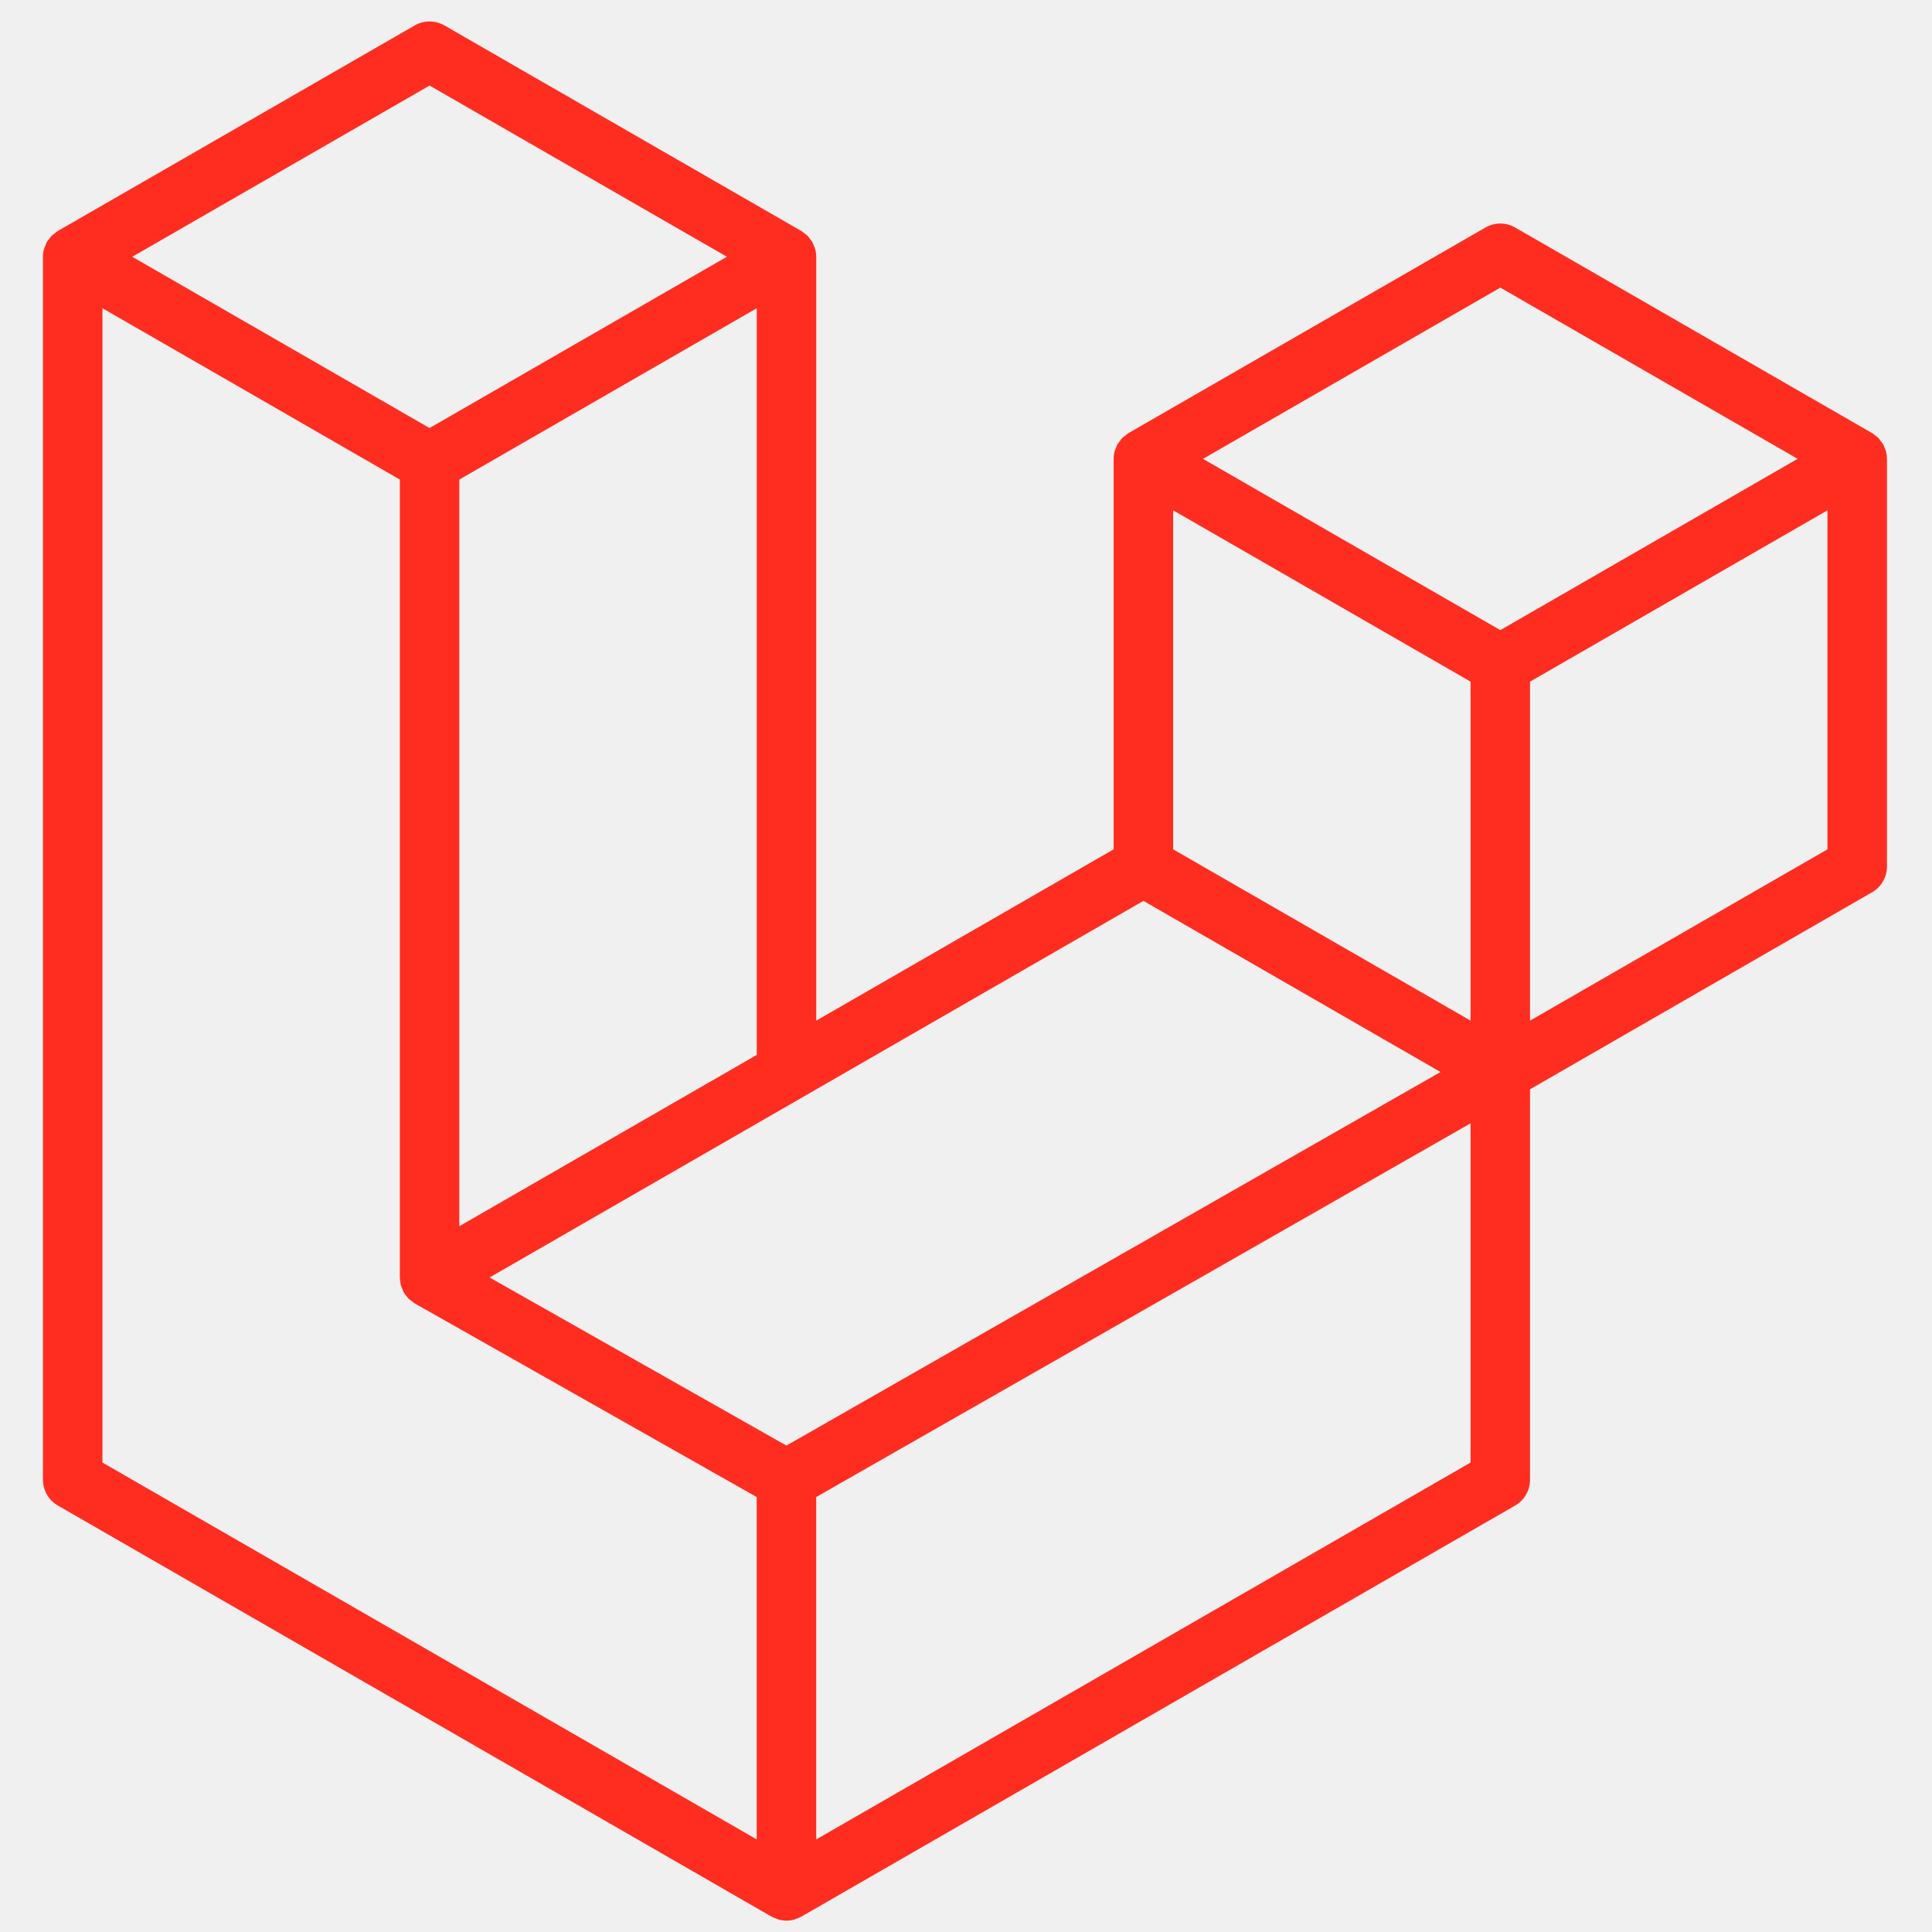
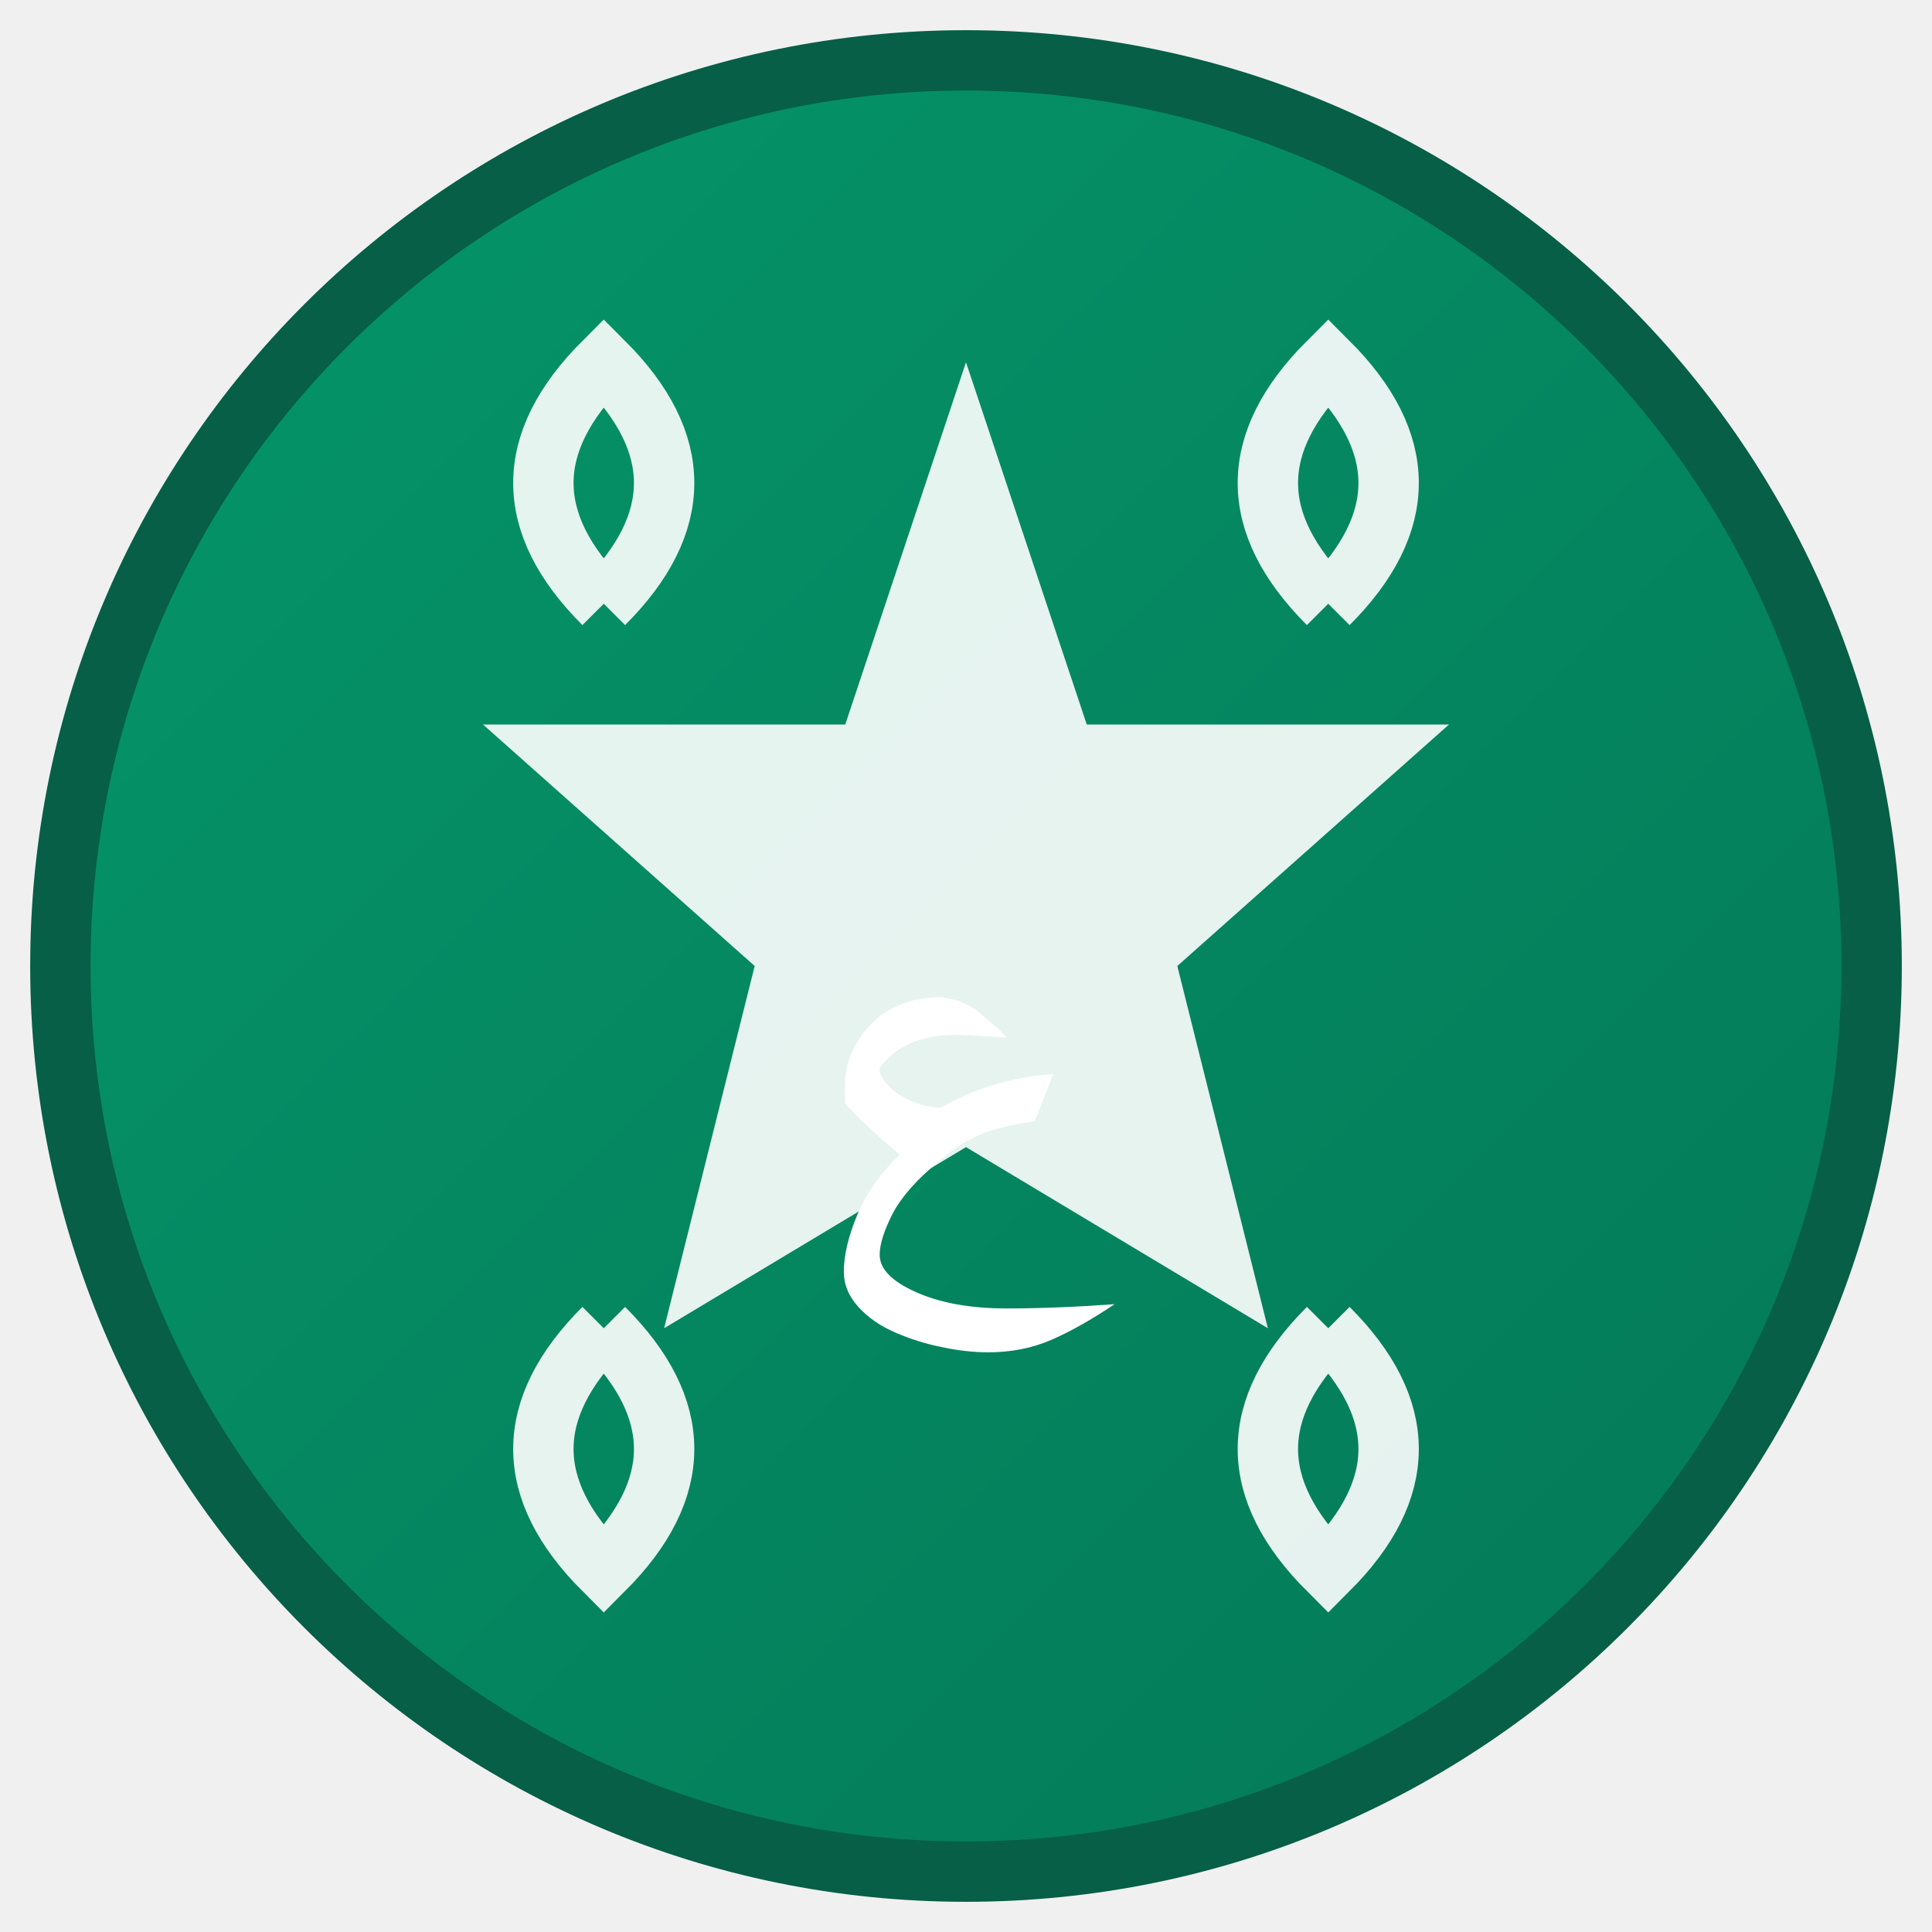
- <svg xmlns="http://www.w3.org/2000/svg" width="166" height="166" viewBox="0 0 166 166" fill="none">
-   <path fill-rule="evenodd" clip-rule="evenodd" d="M162.041 38.759C162.099 38.977 162.129 39.201 162.13 39.426V74.452C162.13 74.902 162.011 75.344 161.786 75.733C161.561 76.122 161.237 76.444 160.847 76.668L131.462 93.594V127.141C131.462 128.054 130.977 128.897 130.186 129.357L68.847 164.683C68.707 164.763 68.554 164.814 68.401 164.868C68.343 164.887 68.289 164.922 68.228 164.938C67.8 165.051 67.349 165.051 66.92 164.938C66.85 164.919 66.786 164.881 66.719 164.855C66.579 164.804 66.432 164.76 66.298 164.683L4.972 129.357C4.583 129.133 4.259 128.81 4.034 128.421C3.808 128.032 3.69 127.591 3.689 127.141L3.689 22.063C3.689 21.834 3.721 21.61 3.779 21.393C3.798 21.32 3.843 21.253 3.868 21.179C3.916 21.045 3.961 20.908 4.031 20.783C4.079 20.7 4.149 20.633 4.206 20.557C4.28 20.454 4.347 20.349 4.433 20.26C4.506 20.186 4.602 20.132 4.685 20.068C4.778 19.992 4.861 19.909 4.966 19.848L35.633 2.185C36.022 1.961 36.462 1.844 36.91 1.844C37.358 1.844 37.798 1.961 38.186 2.185L68.851 19.848H68.857C68.959 19.912 69.045 19.992 69.138 20.065C69.221 20.129 69.313 20.186 69.387 20.257C69.476 20.349 69.54 20.454 69.616 20.557C69.671 20.633 69.744 20.7 69.789 20.783C69.862 20.911 69.904 21.045 69.955 21.179C69.98 21.253 70.025 21.32 70.044 21.396C70.103 21.614 70.133 21.838 70.133 22.063V87.694L95.686 72.974V39.423C95.686 39.2 95.718 38.973 95.775 38.759C95.798 38.683 95.839 38.615 95.865 38.542C95.916 38.408 95.96 38.271 96.031 38.146C96.079 38.063 96.149 37.996 96.203 37.92C96.279 37.818 96.343 37.712 96.433 37.623C96.506 37.549 96.599 37.495 96.681 37.431C96.777 37.355 96.86 37.272 96.962 37.211L127.633 19.548C128.021 19.324 128.461 19.206 128.91 19.206C129.358 19.206 129.798 19.324 130.186 19.548L160.85 37.211C160.959 37.275 161.042 37.355 161.137 37.428C161.217 37.492 161.31 37.549 161.383 37.62C161.473 37.712 161.536 37.818 161.613 37.92C161.67 37.996 161.741 38.063 161.785 38.146C161.859 38.271 161.9 38.408 161.951 38.542C161.98 38.615 162.021 38.683 162.041 38.759ZM157.018 72.974V43.848L146.287 50.028L131.462 58.568V87.694L157.021 72.974H157.018ZM126.354 125.663V96.518L111.771 104.85L70.13 128.626V158.046L126.354 125.663ZM8.801 26.485V125.663L65.018 158.043V128.629L35.649 112L35.64 111.994L35.627 111.988C35.528 111.93 35.445 111.847 35.353 111.777C35.273 111.713 35.18 111.662 35.11 111.592L35.104 111.582C35.021 111.502 34.963 111.403 34.893 111.314C34.829 111.228 34.753 111.154 34.702 111.065L34.699 111.055C34.641 110.96 34.606 110.845 34.565 110.736C34.523 110.64 34.469 110.551 34.443 110.449C34.411 110.328 34.405 110.197 34.392 110.072C34.379 109.976 34.354 109.881 34.354 109.785V109.778V41.205L19.532 32.662L8.801 26.485ZM36.913 7.35L11.364 22.063L36.907 36.777L62.453 22.06L36.907 7.35H36.913ZM50.2 99.174L65.022 90.637V26.485L54.291 32.665L39.466 41.205V105.357L50.2 99.174ZM128.91 24.713L103.363 39.426L128.91 54.14L154.453 39.423L128.91 24.713ZM126.354 58.568L111.529 50.028L100.798 43.848V72.974L115.619 81.511L126.354 87.694V58.568ZM67.571 124.205L105.042 102.803L123.772 92.109L98.245 77.405L68.854 94.334L42.066 109.762L67.571 124.205Z" fill="#FF2D20" />
+ <svg xmlns="http://www.w3.org/2000/svg" viewBox="0 0 64 64" width="64" height="64">
+   <defs>
+     <linearGradient id="grad1" x1="0%" y1="0%" x2="100%" y2="100%">
+       <stop offset="0%" style="stop-color:#059669;stop-opacity:1" />
+       <stop offset="100%" style="stop-color:#047857;stop-opacity:1" />
+     </linearGradient>
+   </defs>
+   <circle cx="32" cy="32" r="30" fill="url(#grad1)" stroke="#065f46" stroke-width="2" />
+   <g fill="white" opacity="0.9">
+     <path d="M32 12 L36 24 L48 24 L39 32 L42 44 L32 38 L22 44 L25 32 L16 24 L28 24 Z" />
+     <path d="M20 20 Q16 16 20 12 Q24 16 20 20" fill="none" stroke="white" stroke-width="2" />
+     <path d="M44 20 Q48 16 44 12 Q40 16 44 20" fill="none" stroke="white" stroke-width="2" />
+     <path d="M20 44 Q16 48 20 52 Q24 48 20 44" fill="none" stroke="white" stroke-width="2" />
+     <path d="M44 44 Q48 48 44 52 Q40 48 44 44" fill="none" stroke="white" stroke-width="2" />
+   </g>
+   <text x="32" y="40" font-family="serif" font-size="16" fill="white" text-anchor="middle" font-weight="bold">ع</text>
</svg>
